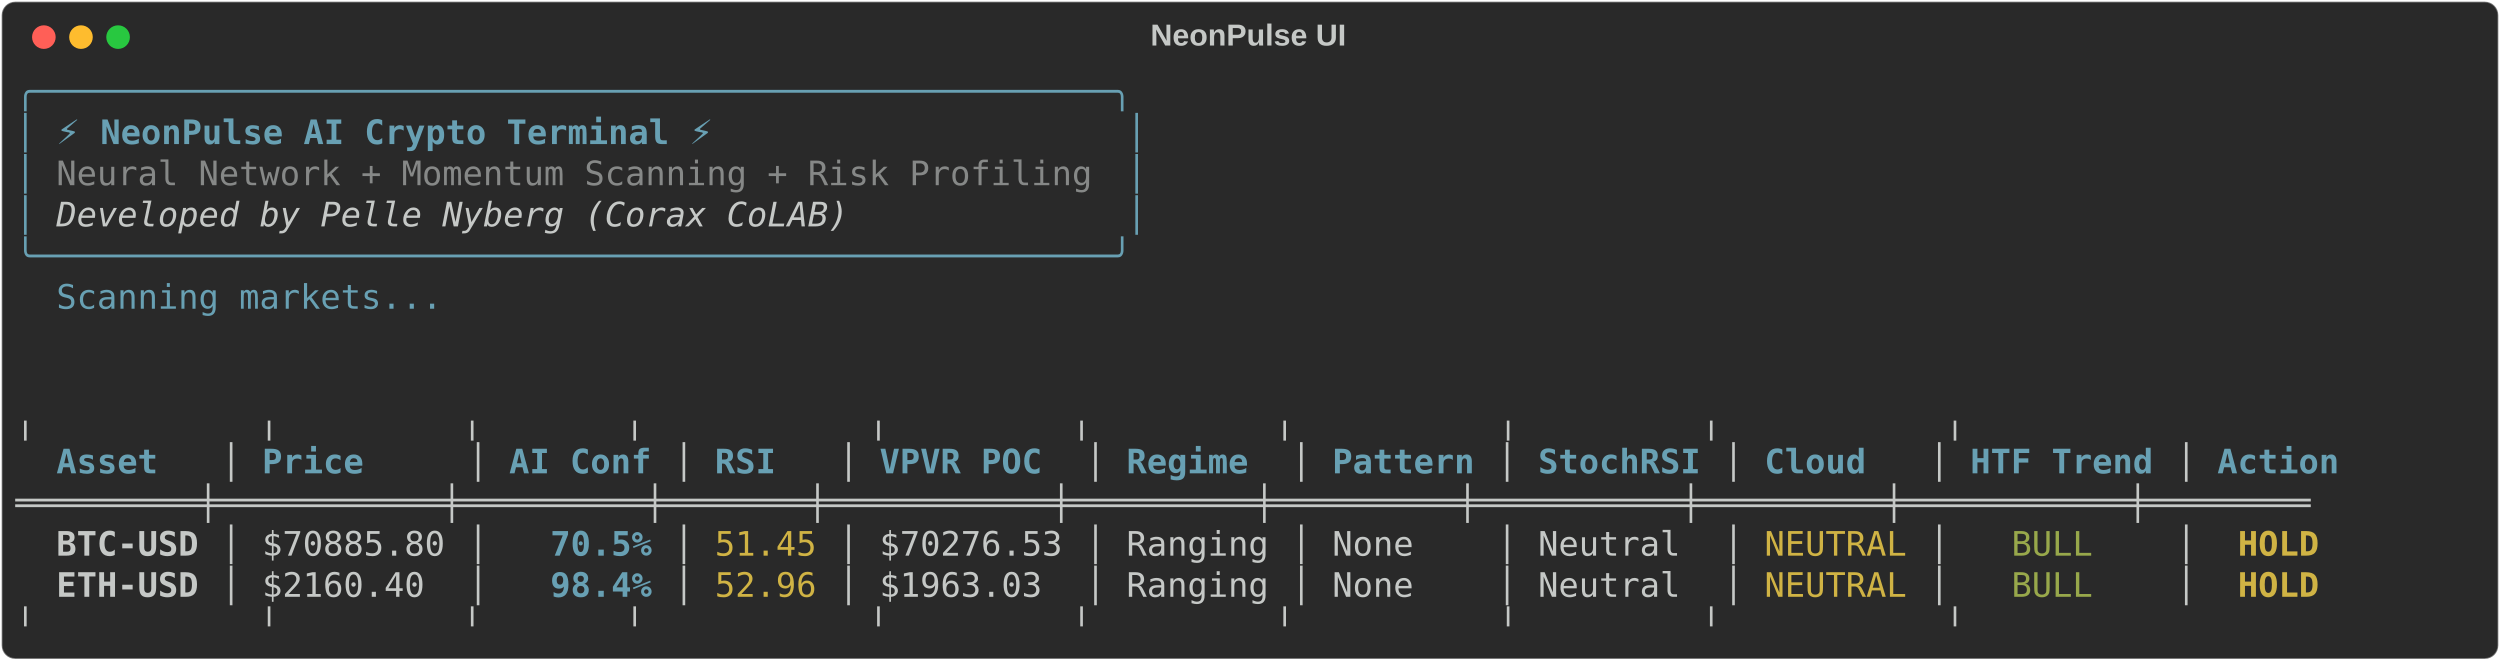
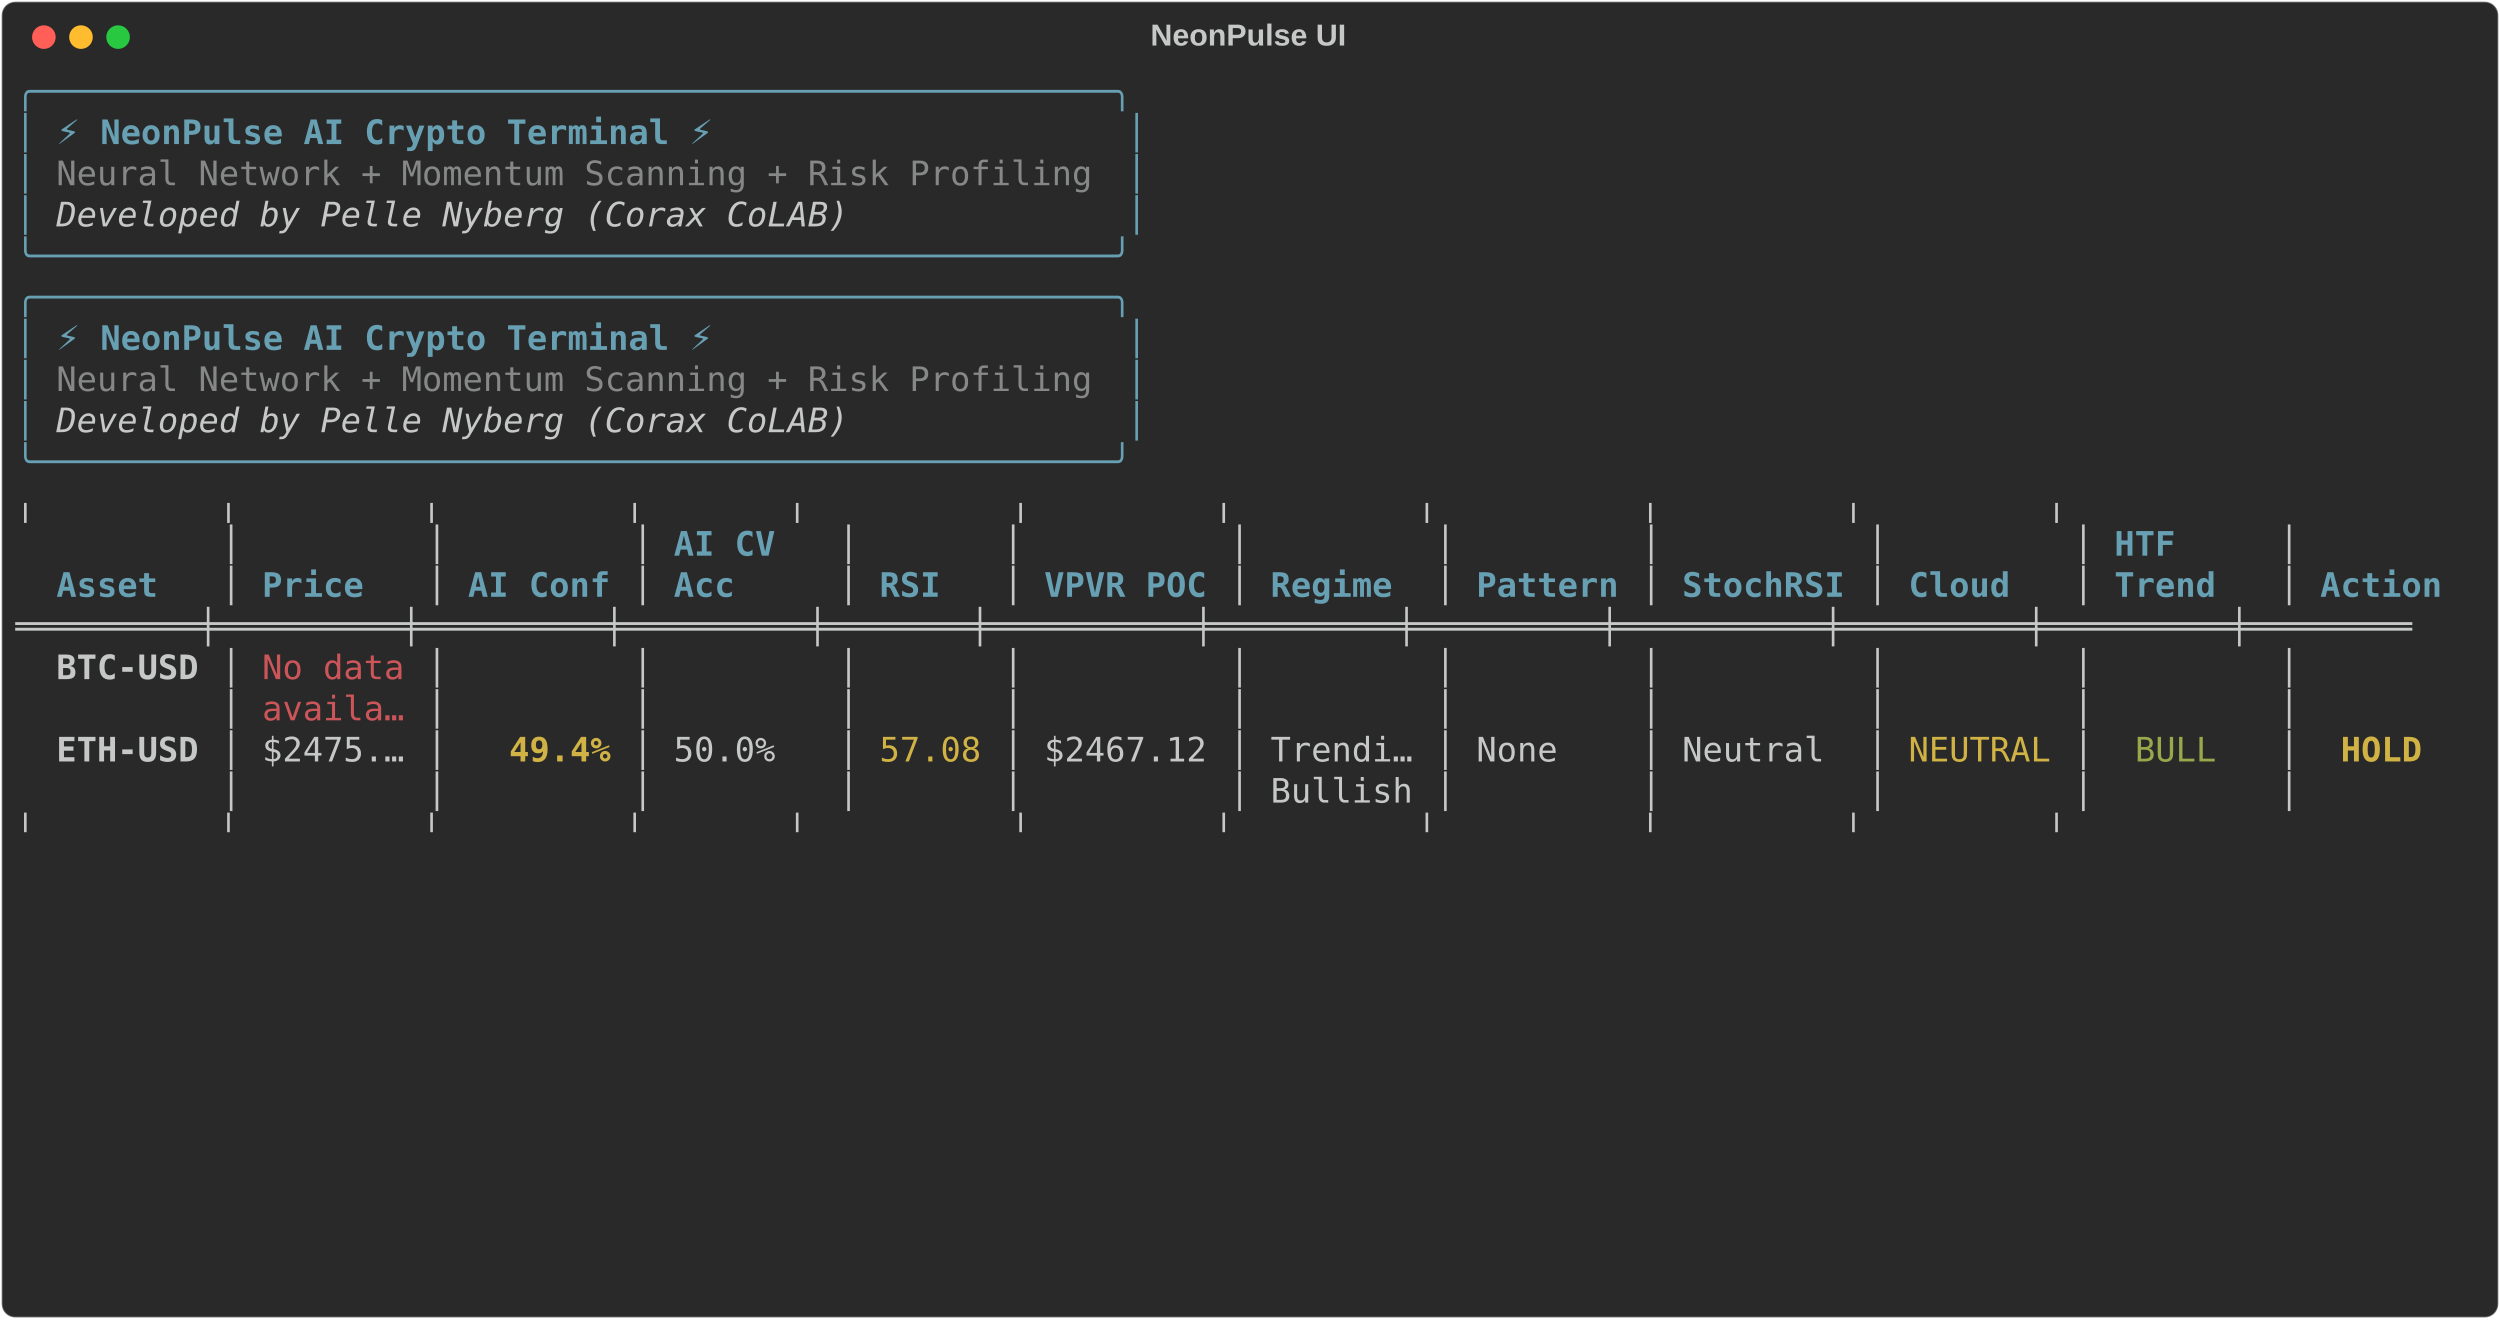
- <svg xmlns="http://www.w3.org/2000/svg" class="rich-terminal" viewBox="0 0 1482 391.6">
+ <svg xmlns="http://www.w3.org/2000/svg" class="rich-terminal" viewBox="0 0 1482 782.0">
  <style>

    @font-face {
        font-family: "Fira Code";
        src: local("FiraCode-Regular"),
                url("https://cdnjs.cloudflare.com/ajax/libs/firacode/6.2.0/woff2/FiraCode-Regular.woff2") format("woff2"),
                url("https://cdnjs.cloudflare.com/ajax/libs/firacode/6.2.0/woff/FiraCode-Regular.woff") format("woff");
        font-style: normal;
        font-weight: 400;
    }
    @font-face {
        font-family: "Fira Code";
        src: local("FiraCode-Bold"),
                url("https://cdnjs.cloudflare.com/ajax/libs/firacode/6.2.0/woff2/FiraCode-Bold.woff2") format("woff2"),
                url("https://cdnjs.cloudflare.com/ajax/libs/firacode/6.2.0/woff/FiraCode-Bold.woff") format("woff");
        font-style: bold;
        font-weight: 700;
    }

-     .terminal-599104871-matrix {
+     .terminal-224652996-matrix {
        font-family: Fira Code, monospace;
        font-size: 20px;
        line-height: 24.4px;
        font-variant-east-asian: full-width;
    }

-     .terminal-599104871-title {
+     .terminal-224652996-title {
        font-size: 18px;
        font-weight: bold;
        font-family: arial;
    }

-     .terminal-599104871-r1 { fill: #68a0b3 }
- .terminal-599104871-r2 { fill: #c5c8c6 }
- .terminal-599104871-r3 { fill: #68a0b3;font-weight: bold }
- .terminal-599104871-r4 { fill: #868887 }
- .terminal-599104871-r5 { fill: #c5c8c6;font-style: italic; }
- .terminal-599104871-r6 { fill: #c5c8c6;font-weight: bold }
- .terminal-599104871-r7 { fill: #d0b344 }
- .terminal-599104871-r8 { fill: #98a84b }
- .terminal-599104871-r9 { fill: #d0b344;font-weight: bold }
+     .terminal-224652996-r1 { fill: #68a0b3 }
+ .terminal-224652996-r2 { fill: #c5c8c6 }
+ .terminal-224652996-r3 { fill: #68a0b3;font-weight: bold }
+ .terminal-224652996-r4 { fill: #868887 }
+ .terminal-224652996-r5 { fill: #c5c8c6;font-style: italic; }
+ .terminal-224652996-r6 { fill: #c5c8c6;font-weight: bold }
+ .terminal-224652996-r7 { fill: #cc555a }
+ .terminal-224652996-r8 { fill: #d0b344;font-weight: bold }
+ .terminal-224652996-r9 { fill: #d0b344 }
+ .terminal-224652996-r10 { fill: #98a84b }
    </style>
  <defs>
-     <clipPath id="terminal-599104871-clip-terminal">
-       <rect x="0" y="0" width="1463.0" height="340.6" />
-     </clipPath>
-     <clipPath id="terminal-599104871-line-0">
+     <clipPath id="terminal-224652996-clip-terminal">
+       <rect x="0" y="0" width="1463.0" height="731.0" />
+     </clipPath>
+     <clipPath id="terminal-224652996-line-0">
      <rect x="0" y="1.5" width="1464" height="24.65" />
    </clipPath>
-     <clipPath id="terminal-599104871-line-1">
+     <clipPath id="terminal-224652996-line-1">
      <rect x="0" y="25.9" width="1464" height="24.65" />
    </clipPath>
-     <clipPath id="terminal-599104871-line-2">
+     <clipPath id="terminal-224652996-line-2">
      <rect x="0" y="50.3" width="1464" height="24.65" />
    </clipPath>
-     <clipPath id="terminal-599104871-line-3">
+     <clipPath id="terminal-224652996-line-3">
      <rect x="0" y="74.7" width="1464" height="24.65" />
    </clipPath>
-     <clipPath id="terminal-599104871-line-4">
+     <clipPath id="terminal-224652996-line-4">
      <rect x="0" y="99.1" width="1464" height="24.65" />
    </clipPath>
-     <clipPath id="terminal-599104871-line-5">
+     <clipPath id="terminal-224652996-line-5">
      <rect x="0" y="123.5" width="1464" height="24.65" />
    </clipPath>
-     <clipPath id="terminal-599104871-line-6">
+     <clipPath id="terminal-224652996-line-6">
      <rect x="0" y="147.9" width="1464" height="24.65" />
    </clipPath>
-     <clipPath id="terminal-599104871-line-7">
+     <clipPath id="terminal-224652996-line-7">
      <rect x="0" y="172.3" width="1464" height="24.65" />
    </clipPath>
-     <clipPath id="terminal-599104871-line-8">
+     <clipPath id="terminal-224652996-line-8">
      <rect x="0" y="196.7" width="1464" height="24.65" />
    </clipPath>
-     <clipPath id="terminal-599104871-line-9">
+     <clipPath id="terminal-224652996-line-9">
      <rect x="0" y="221.1" width="1464" height="24.65" />
    </clipPath>
-     <clipPath id="terminal-599104871-line-10">
+     <clipPath id="terminal-224652996-line-10">
      <rect x="0" y="245.5" width="1464" height="24.65" />
    </clipPath>
-     <clipPath id="terminal-599104871-line-11">
+     <clipPath id="terminal-224652996-line-11">
      <rect x="0" y="269.9" width="1464" height="24.65" />
    </clipPath>
-     <clipPath id="terminal-599104871-line-12">
+     <clipPath id="terminal-224652996-line-12">
      <rect x="0" y="294.3" width="1464" height="24.65" />
    </clipPath>
+     <clipPath id="terminal-224652996-line-13">
+       <rect x="0" y="318.7" width="1464" height="24.65" />
+     </clipPath>
+     <clipPath id="terminal-224652996-line-14">
+       <rect x="0" y="343.1" width="1464" height="24.65" />
+     </clipPath>
+     <clipPath id="terminal-224652996-line-15">
+       <rect x="0" y="367.5" width="1464" height="24.65" />
+     </clipPath>
+     <clipPath id="terminal-224652996-line-16">
+       <rect x="0" y="391.9" width="1464" height="24.65" />
+     </clipPath>
+     <clipPath id="terminal-224652996-line-17">
+       <rect x="0" y="416.3" width="1464" height="24.65" />
+     </clipPath>
+     <clipPath id="terminal-224652996-line-18">
+       <rect x="0" y="440.7" width="1464" height="24.65" />
+     </clipPath>
+     <clipPath id="terminal-224652996-line-19">
+       <rect x="0" y="465.1" width="1464" height="24.65" />
+     </clipPath>
+     <clipPath id="terminal-224652996-line-20">
+       <rect x="0" y="489.5" width="1464" height="24.65" />
+     </clipPath>
+     <clipPath id="terminal-224652996-line-21">
+       <rect x="0" y="513.9" width="1464" height="24.65" />
+     </clipPath>
+     <clipPath id="terminal-224652996-line-22">
+       <rect x="0" y="538.3" width="1464" height="24.65" />
+     </clipPath>
+     <clipPath id="terminal-224652996-line-23">
+       <rect x="0" y="562.7" width="1464" height="24.65" />
+     </clipPath>
+     <clipPath id="terminal-224652996-line-24">
+       <rect x="0" y="587.1" width="1464" height="24.65" />
+     </clipPath>
+     <clipPath id="terminal-224652996-line-25">
+       <rect x="0" y="611.5" width="1464" height="24.65" />
+     </clipPath>
+     <clipPath id="terminal-224652996-line-26">
+       <rect x="0" y="635.9" width="1464" height="24.65" />
+     </clipPath>
+     <clipPath id="terminal-224652996-line-27">
+       <rect x="0" y="660.3" width="1464" height="24.65" />
+     </clipPath>
+     <clipPath id="terminal-224652996-line-28">
+       <rect x="0" y="684.7" width="1464" height="24.65" />
+     </clipPath>
  </defs>
-   <rect fill="#292929" stroke="rgba(255,255,255,0.35)" stroke-width="1" x="1" y="1" width="1480" height="389.6" rx="8" />
-   <text class="terminal-599104871-title" fill="#c5c8c6" text-anchor="middle" x="740" y="27">NeonPulse UI</text>
+   <rect fill="#292929" stroke="rgba(255,255,255,0.35)" stroke-width="1" x="1" y="1" width="1480" height="780" rx="8" />
+   <text class="terminal-224652996-title" fill="#c5c8c6" text-anchor="middle" x="740" y="27">NeonPulse UI</text>
  <g transform="translate(26,22)">
    <circle cx="0" cy="0" r="7" fill="#ff5f57" />
    <circle cx="22" cy="0" r="7" fill="#febc2e" />
    <circle cx="44" cy="0" r="7" fill="#28c840" />
  </g>
-   <g transform="translate(9, 41)" clip-path="url(#terminal-599104871-clip-terminal)">
-     <g class="terminal-599104871-matrix">
-       <text class="terminal-599104871-r1" x="0" y="20" textLength="671" clip-path="url(#terminal-599104871-line-0)">╭─────────────────────────────────────────────────────╮</text>
-       <text class="terminal-599104871-r2" x="1464" y="20" textLength="12.2" clip-path="url(#terminal-599104871-line-0)">
- </text>
-       <text class="terminal-599104871-r1" x="0" y="44.4" textLength="12.2" clip-path="url(#terminal-599104871-line-1)">│</text>
-       <text class="terminal-599104871-r3" x="24.4" y="44.4" textLength="390.4" clip-path="url(#terminal-599104871-line-1)">⚡ NeonPulse AI Crypto Terminal ⚡</text>
-       <text class="terminal-599104871-r1" x="658.8" y="44.4" textLength="12.2" clip-path="url(#terminal-599104871-line-1)">│</text>
-       <text class="terminal-599104871-r2" x="1464" y="44.4" textLength="12.2" clip-path="url(#terminal-599104871-line-1)">
- </text>
-       <text class="terminal-599104871-r1" x="0" y="68.8" textLength="12.2" clip-path="url(#terminal-599104871-line-2)">│</text>
-       <text class="terminal-599104871-r4" x="24.4" y="68.8" textLength="622.2" clip-path="url(#terminal-599104871-line-2)">Neural Network + Momentum Scanning + Risk Profiling</text>
-       <text class="terminal-599104871-r1" x="658.8" y="68.8" textLength="12.2" clip-path="url(#terminal-599104871-line-2)">│</text>
-       <text class="terminal-599104871-r2" x="1464" y="68.8" textLength="12.2" clip-path="url(#terminal-599104871-line-2)">
- </text>
-       <text class="terminal-599104871-r1" x="0" y="93.2" textLength="12.2" clip-path="url(#terminal-599104871-line-3)">│</text>
-       <text class="terminal-599104871-r5" x="24.4" y="93.2" textLength="475.8" clip-path="url(#terminal-599104871-line-3)">Developed by Pelle Nyberg (Corax CoLAB)</text>
-       <text class="terminal-599104871-r1" x="658.8" y="93.2" textLength="12.2" clip-path="url(#terminal-599104871-line-3)">│</text>
-       <text class="terminal-599104871-r2" x="1464" y="93.2" textLength="12.2" clip-path="url(#terminal-599104871-line-3)">
- </text>
-       <text class="terminal-599104871-r1" x="0" y="117.6" textLength="671" clip-path="url(#terminal-599104871-line-4)">╰─────────────────────────────────────────────────────╯</text>
-       <text class="terminal-599104871-r2" x="1464" y="117.6" textLength="12.2" clip-path="url(#terminal-599104871-line-4)">
- </text>
-       <text class="terminal-599104871-r1" x="24.4" y="142" textLength="231.8" clip-path="url(#terminal-599104871-line-5)">Scanning markets...</text>
-       <text class="terminal-599104871-r2" x="1464" y="142" textLength="12.2" clip-path="url(#terminal-599104871-line-5)">
- </text>
-       <text class="terminal-599104871-r2" x="1464" y="166.4" textLength="12.2" clip-path="url(#terminal-599104871-line-6)">
- </text>
-       <text class="terminal-599104871-r2" x="1464" y="190.8" textLength="12.2" clip-path="url(#terminal-599104871-line-7)">
- </text>
-       <text class="terminal-599104871-r2" x="0" y="215.2" textLength="1403" clip-path="url(#terminal-599104871-line-8)">          ╷           ╷         ╷       ╷           ╷         ╷         ╷          ╷         ╷           ╷         </text>
-       <text class="terminal-599104871-r2" x="1464" y="215.2" textLength="12.2" clip-path="url(#terminal-599104871-line-8)">
- </text>
-       <text class="terminal-599104871-r3" x="24.4" y="239.6" textLength="85.4" clip-path="url(#terminal-599104871-line-9)">Asset  </text>
-       <text class="terminal-599104871-r2" x="122" y="239.6" textLength="12.2" clip-path="url(#terminal-599104871-line-9)">│</text>
-       <text class="terminal-599104871-r3" x="146.4" y="239.6" textLength="109.8" clip-path="url(#terminal-599104871-line-9)">    Price</text>
-       <text class="terminal-599104871-r2" x="268.4" y="239.6" textLength="12.2" clip-path="url(#terminal-599104871-line-9)">│</text>
-       <text class="terminal-599104871-r3" x="292.8" y="239.6" textLength="85.4" clip-path="url(#terminal-599104871-line-9)">AI Conf</text>
-       <text class="terminal-599104871-r2" x="390.4" y="239.6" textLength="12.2" clip-path="url(#terminal-599104871-line-9)">│</text>
-       <text class="terminal-599104871-r3" x="414.8" y="239.6" textLength="61" clip-path="url(#terminal-599104871-line-9)">  RSI</text>
-       <text class="terminal-599104871-r2" x="488" y="239.6" textLength="12.2" clip-path="url(#terminal-599104871-line-9)">│</text>
-       <text class="terminal-599104871-r3" x="512.4" y="239.6" textLength="109.8" clip-path="url(#terminal-599104871-line-9)"> VPVR POC</text>
-       <text class="terminal-599104871-r2" x="634.4" y="239.6" textLength="12.2" clip-path="url(#terminal-599104871-line-9)">│</text>
-       <text class="terminal-599104871-r3" x="658.8" y="239.6" textLength="85.4" clip-path="url(#terminal-599104871-line-9)">Regime </text>
-       <text class="terminal-599104871-r2" x="756.4" y="239.6" textLength="12.2" clip-path="url(#terminal-599104871-line-9)">│</text>
-       <text class="terminal-599104871-r3" x="780.8" y="239.6" textLength="85.4" clip-path="url(#terminal-599104871-line-9)">Pattern</text>
-       <text class="terminal-599104871-r2" x="878.4" y="239.6" textLength="12.2" clip-path="url(#terminal-599104871-line-9)">│</text>
-       <text class="terminal-599104871-r3" x="902.8" y="239.6" textLength="97.6" clip-path="url(#terminal-599104871-line-9)">StochRSI</text>
-       <text class="terminal-599104871-r2" x="1012.6" y="239.6" textLength="12.2" clip-path="url(#terminal-599104871-line-9)">│</text>
-       <text class="terminal-599104871-r3" x="1037" y="239.6" textLength="85.4" clip-path="url(#terminal-599104871-line-9)"> Cloud </text>
-       <text class="terminal-599104871-r2" x="1134.6" y="239.6" textLength="12.2" clip-path="url(#terminal-599104871-line-9)">│</text>
-       <text class="terminal-599104871-r3" x="1159" y="239.6" textLength="109.8" clip-path="url(#terminal-599104871-line-9)">HTF Trend</text>
-       <text class="terminal-599104871-r2" x="1281" y="239.6" textLength="12.2" clip-path="url(#terminal-599104871-line-9)">│</text>
-       <text class="terminal-599104871-r3" x="1305.4" y="239.6" textLength="73.2" clip-path="url(#terminal-599104871-line-9)">Action</text>
-       <text class="terminal-599104871-r2" x="1464" y="239.6" textLength="12.2" clip-path="url(#terminal-599104871-line-9)">
- </text>
-       <text class="terminal-599104871-r2" x="0" y="264" textLength="1403" clip-path="url(#terminal-599104871-line-10)"> ═════════╪═══════════╪═════════╪═══════╪═══════════╪═════════╪═════════╪══════════╪═════════╪═══════════╪════════ </text>
-       <text class="terminal-599104871-r2" x="1464" y="264" textLength="12.2" clip-path="url(#terminal-599104871-line-10)">
- </text>
-       <text class="terminal-599104871-r6" x="24.4" y="288.4" textLength="85.4" clip-path="url(#terminal-599104871-line-11)">BTC-USD</text>
-       <text class="terminal-599104871-r2" x="122" y="288.4" textLength="12.2" clip-path="url(#terminal-599104871-line-11)">│</text>
-       <text class="terminal-599104871-r2" x="146.4" y="288.4" textLength="109.8" clip-path="url(#terminal-599104871-line-11)">$70885.80</text>
-       <text class="terminal-599104871-r2" x="268.4" y="288.4" textLength="12.2" clip-path="url(#terminal-599104871-line-11)">│</text>
-       <text class="terminal-599104871-r3" x="317.2" y="288.4" textLength="61" clip-path="url(#terminal-599104871-line-11)">70.5%</text>
-       <text class="terminal-599104871-r2" x="390.4" y="288.4" textLength="12.2" clip-path="url(#terminal-599104871-line-11)">│</text>
-       <text class="terminal-599104871-r7" x="414.8" y="288.4" textLength="61" clip-path="url(#terminal-599104871-line-11)">51.45</text>
-       <text class="terminal-599104871-r2" x="488" y="288.4" textLength="12.2" clip-path="url(#terminal-599104871-line-11)">│</text>
-       <text class="terminal-599104871-r2" x="512.4" y="288.4" textLength="109.8" clip-path="url(#terminal-599104871-line-11)">$70276.53</text>
-       <text class="terminal-599104871-r2" x="634.4" y="288.4" textLength="12.2" clip-path="url(#terminal-599104871-line-11)">│</text>
-       <text class="terminal-599104871-r2" x="658.8" y="288.4" textLength="85.4" clip-path="url(#terminal-599104871-line-11)">Ranging</text>
-       <text class="terminal-599104871-r2" x="756.4" y="288.4" textLength="12.2" clip-path="url(#terminal-599104871-line-11)">│</text>
-       <text class="terminal-599104871-r2" x="780.8" y="288.4" textLength="85.4" clip-path="url(#terminal-599104871-line-11)"> None  </text>
-       <text class="terminal-599104871-r2" x="878.4" y="288.4" textLength="12.2" clip-path="url(#terminal-599104871-line-11)">│</text>
-       <text class="terminal-599104871-r2" x="902.8" y="288.4" textLength="97.6" clip-path="url(#terminal-599104871-line-11)">Neutral </text>
-       <text class="terminal-599104871-r2" x="1012.6" y="288.4" textLength="12.2" clip-path="url(#terminal-599104871-line-11)">│</text>
-       <text class="terminal-599104871-r7" x="1037" y="288.4" textLength="85.4" clip-path="url(#terminal-599104871-line-11)">NEUTRAL</text>
-       <text class="terminal-599104871-r2" x="1134.6" y="288.4" textLength="12.2" clip-path="url(#terminal-599104871-line-11)">│</text>
-       <text class="terminal-599104871-r8" x="1183.4" y="288.4" textLength="48.8" clip-path="url(#terminal-599104871-line-11)">BULL</text>
-       <text class="terminal-599104871-r2" x="1281" y="288.4" textLength="12.2" clip-path="url(#terminal-599104871-line-11)">│</text>
-       <text class="terminal-599104871-r9" x="1317.6" y="288.4" textLength="48.8" clip-path="url(#terminal-599104871-line-11)">HOLD</text>
-       <text class="terminal-599104871-r2" x="1464" y="288.4" textLength="12.2" clip-path="url(#terminal-599104871-line-11)">
- </text>
-       <text class="terminal-599104871-r6" x="24.4" y="312.8" textLength="85.4" clip-path="url(#terminal-599104871-line-12)">ETH-USD</text>
-       <text class="terminal-599104871-r2" x="122" y="312.8" textLength="12.2" clip-path="url(#terminal-599104871-line-12)">│</text>
-       <text class="terminal-599104871-r2" x="146.4" y="312.8" textLength="109.8" clip-path="url(#terminal-599104871-line-12)"> $2160.40</text>
-       <text class="terminal-599104871-r2" x="268.4" y="312.8" textLength="12.2" clip-path="url(#terminal-599104871-line-12)">│</text>
-       <text class="terminal-599104871-r3" x="317.2" y="312.8" textLength="61" clip-path="url(#terminal-599104871-line-12)">98.4%</text>
-       <text class="terminal-599104871-r2" x="390.4" y="312.8" textLength="12.2" clip-path="url(#terminal-599104871-line-12)">│</text>
-       <text class="terminal-599104871-r7" x="414.8" y="312.8" textLength="61" clip-path="url(#terminal-599104871-line-12)">52.96</text>
-       <text class="terminal-599104871-r2" x="488" y="312.8" textLength="12.2" clip-path="url(#terminal-599104871-line-12)">│</text>
-       <text class="terminal-599104871-r2" x="512.4" y="312.8" textLength="109.8" clip-path="url(#terminal-599104871-line-12)"> $1963.03</text>
-       <text class="terminal-599104871-r2" x="634.4" y="312.8" textLength="12.2" clip-path="url(#terminal-599104871-line-12)">│</text>
-       <text class="terminal-599104871-r2" x="658.8" y="312.8" textLength="85.4" clip-path="url(#terminal-599104871-line-12)">Ranging</text>
-       <text class="terminal-599104871-r2" x="756.4" y="312.8" textLength="12.2" clip-path="url(#terminal-599104871-line-12)">│</text>
-       <text class="terminal-599104871-r2" x="780.8" y="312.8" textLength="85.4" clip-path="url(#terminal-599104871-line-12)"> None  </text>
-       <text class="terminal-599104871-r2" x="878.4" y="312.8" textLength="12.2" clip-path="url(#terminal-599104871-line-12)">│</text>
-       <text class="terminal-599104871-r2" x="902.8" y="312.8" textLength="97.6" clip-path="url(#terminal-599104871-line-12)">Neutral </text>
-       <text class="terminal-599104871-r2" x="1012.6" y="312.8" textLength="12.2" clip-path="url(#terminal-599104871-line-12)">│</text>
-       <text class="terminal-599104871-r7" x="1037" y="312.8" textLength="85.4" clip-path="url(#terminal-599104871-line-12)">NEUTRAL</text>
-       <text class="terminal-599104871-r2" x="1134.6" y="312.8" textLength="12.2" clip-path="url(#terminal-599104871-line-12)">│</text>
-       <text class="terminal-599104871-r8" x="1183.4" y="312.8" textLength="48.8" clip-path="url(#terminal-599104871-line-12)">BULL</text>
-       <text class="terminal-599104871-r2" x="1281" y="312.8" textLength="12.2" clip-path="url(#terminal-599104871-line-12)">│</text>
-       <text class="terminal-599104871-r9" x="1317.6" y="312.8" textLength="48.8" clip-path="url(#terminal-599104871-line-12)">HOLD</text>
-       <text class="terminal-599104871-r2" x="1464" y="312.8" textLength="12.2" clip-path="url(#terminal-599104871-line-12)">
- </text>
-       <text class="terminal-599104871-r2" x="0" y="337.2" textLength="1403" clip-path="url(#terminal-599104871-line-13)">          ╵           ╵         ╵       ╵           ╵         ╵         ╵          ╵         ╵           ╵         </text>
-       <text class="terminal-599104871-r2" x="1464" y="337.2" textLength="12.2" clip-path="url(#terminal-599104871-line-13)">
+   <g transform="translate(9, 41)" clip-path="url(#terminal-224652996-clip-terminal)">
+     <g class="terminal-224652996-matrix">
+       <text class="terminal-224652996-r1" x="0" y="20" textLength="671" clip-path="url(#terminal-224652996-line-0)">╭─────────────────────────────────────────────────────╮</text>
+       <text class="terminal-224652996-r2" x="1464" y="20" textLength="12.2" clip-path="url(#terminal-224652996-line-0)">
+ </text>
+       <text class="terminal-224652996-r1" x="0" y="44.4" textLength="12.2" clip-path="url(#terminal-224652996-line-1)">│</text>
+       <text class="terminal-224652996-r3" x="24.4" y="44.4" textLength="390.4" clip-path="url(#terminal-224652996-line-1)">⚡ NeonPulse AI Crypto Terminal ⚡</text>
+       <text class="terminal-224652996-r1" x="658.8" y="44.4" textLength="12.2" clip-path="url(#terminal-224652996-line-1)">│</text>
+       <text class="terminal-224652996-r2" x="1464" y="44.4" textLength="12.2" clip-path="url(#terminal-224652996-line-1)">
+ </text>
+       <text class="terminal-224652996-r1" x="0" y="68.8" textLength="12.2" clip-path="url(#terminal-224652996-line-2)">│</text>
+       <text class="terminal-224652996-r4" x="24.4" y="68.8" textLength="622.2" clip-path="url(#terminal-224652996-line-2)">Neural Network + Momentum Scanning + Risk Profiling</text>
+       <text class="terminal-224652996-r1" x="658.8" y="68.8" textLength="12.2" clip-path="url(#terminal-224652996-line-2)">│</text>
+       <text class="terminal-224652996-r2" x="1464" y="68.8" textLength="12.2" clip-path="url(#terminal-224652996-line-2)">
+ </text>
+       <text class="terminal-224652996-r1" x="0" y="93.2" textLength="12.2" clip-path="url(#terminal-224652996-line-3)">│</text>
+       <text class="terminal-224652996-r5" x="24.4" y="93.2" textLength="475.8" clip-path="url(#terminal-224652996-line-3)">Developed by Pelle Nyberg (Corax CoLAB)</text>
+       <text class="terminal-224652996-r1" x="658.8" y="93.2" textLength="12.2" clip-path="url(#terminal-224652996-line-3)">│</text>
+       <text class="terminal-224652996-r2" x="1464" y="93.2" textLength="12.2" clip-path="url(#terminal-224652996-line-3)">
+ </text>
+       <text class="terminal-224652996-r1" x="0" y="117.6" textLength="671" clip-path="url(#terminal-224652996-line-4)">╰─────────────────────────────────────────────────────╯</text>
+       <text class="terminal-224652996-r2" x="1464" y="117.6" textLength="12.2" clip-path="url(#terminal-224652996-line-4)">
+ </text>
+       <text class="terminal-224652996-r1" x="0" y="142" textLength="671" clip-path="url(#terminal-224652996-line-5)">╭─────────────────────────────────────────────────────╮</text>
+       <text class="terminal-224652996-r2" x="1464" y="142" textLength="12.2" clip-path="url(#terminal-224652996-line-5)">
+ </text>
+       <text class="terminal-224652996-r1" x="0" y="166.4" textLength="12.2" clip-path="url(#terminal-224652996-line-6)">│</text>
+       <text class="terminal-224652996-r3" x="24.4" y="166.4" textLength="390.4" clip-path="url(#terminal-224652996-line-6)">⚡ NeonPulse AI Crypto Terminal ⚡</text>
+       <text class="terminal-224652996-r1" x="658.8" y="166.4" textLength="12.2" clip-path="url(#terminal-224652996-line-6)">│</text>
+       <text class="terminal-224652996-r2" x="1464" y="166.4" textLength="12.2" clip-path="url(#terminal-224652996-line-6)">
+ </text>
+       <text class="terminal-224652996-r1" x="0" y="190.8" textLength="12.2" clip-path="url(#terminal-224652996-line-7)">│</text>
+       <text class="terminal-224652996-r4" x="24.4" y="190.8" textLength="622.2" clip-path="url(#terminal-224652996-line-7)">Neural Network + Momentum Scanning + Risk Profiling</text>
+       <text class="terminal-224652996-r1" x="658.8" y="190.8" textLength="12.2" clip-path="url(#terminal-224652996-line-7)">│</text>
+       <text class="terminal-224652996-r2" x="1464" y="190.8" textLength="12.2" clip-path="url(#terminal-224652996-line-7)">
+ </text>
+       <text class="terminal-224652996-r1" x="0" y="215.2" textLength="12.2" clip-path="url(#terminal-224652996-line-8)">│</text>
+       <text class="terminal-224652996-r5" x="24.4" y="215.2" textLength="475.8" clip-path="url(#terminal-224652996-line-8)">Developed by Pelle Nyberg (Corax CoLAB)</text>
+       <text class="terminal-224652996-r1" x="658.8" y="215.2" textLength="12.2" clip-path="url(#terminal-224652996-line-8)">│</text>
+       <text class="terminal-224652996-r2" x="1464" y="215.2" textLength="12.2" clip-path="url(#terminal-224652996-line-8)">
+ </text>
+       <text class="terminal-224652996-r1" x="0" y="239.6" textLength="671" clip-path="url(#terminal-224652996-line-9)">╰─────────────────────────────────────────────────────╯</text>
+       <text class="terminal-224652996-r2" x="1464" y="239.6" textLength="12.2" clip-path="url(#terminal-224652996-line-9)">
+ </text>
+       <text class="terminal-224652996-r2" x="0" y="264" textLength="1464" clip-path="url(#terminal-224652996-line-10)">          ╷         ╷         ╷         ╷       ╷          ╷         ╷         ╷          ╷         ╷         ╷         </text>
+       <text class="terminal-224652996-r2" x="1464" y="264" textLength="12.2" clip-path="url(#terminal-224652996-line-10)">
+ </text>
+       <text class="terminal-224652996-r2" x="122" y="288.4" textLength="12.2" clip-path="url(#terminal-224652996-line-11)">│</text>
+       <text class="terminal-224652996-r2" x="244" y="288.4" textLength="12.2" clip-path="url(#terminal-224652996-line-11)">│</text>
+       <text class="terminal-224652996-r2" x="366" y="288.4" textLength="12.2" clip-path="url(#terminal-224652996-line-11)">│</text>
+       <text class="terminal-224652996-r3" x="390.4" y="288.4" textLength="85.4" clip-path="url(#terminal-224652996-line-11)">  AI CV</text>
+       <text class="terminal-224652996-r2" x="488" y="288.4" textLength="12.2" clip-path="url(#terminal-224652996-line-11)">│</text>
+       <text class="terminal-224652996-r2" x="585.6" y="288.4" textLength="12.2" clip-path="url(#terminal-224652996-line-11)">│</text>
+       <text class="terminal-224652996-r2" x="719.8" y="288.4" textLength="12.2" clip-path="url(#terminal-224652996-line-11)">│</text>
+       <text class="terminal-224652996-r2" x="841.8" y="288.4" textLength="12.2" clip-path="url(#terminal-224652996-line-11)">│</text>
+       <text class="terminal-224652996-r2" x="963.8" y="288.4" textLength="12.2" clip-path="url(#terminal-224652996-line-11)">│</text>
+       <text class="terminal-224652996-r2" x="1098" y="288.4" textLength="12.2" clip-path="url(#terminal-224652996-line-11)">│</text>
+       <text class="terminal-224652996-r2" x="1220" y="288.4" textLength="12.2" clip-path="url(#terminal-224652996-line-11)">│</text>
+       <text class="terminal-224652996-r3" x="1244.4" y="288.4" textLength="85.4" clip-path="url(#terminal-224652996-line-11)">  HTF  </text>
+       <text class="terminal-224652996-r2" x="1342" y="288.4" textLength="12.2" clip-path="url(#terminal-224652996-line-11)">│</text>
+       <text class="terminal-224652996-r2" x="1464" y="288.4" textLength="12.2" clip-path="url(#terminal-224652996-line-11)">
+ </text>
+       <text class="terminal-224652996-r3" x="24.4" y="312.8" textLength="85.4" clip-path="url(#terminal-224652996-line-12)">Asset  </text>
+       <text class="terminal-224652996-r2" x="122" y="312.8" textLength="12.2" clip-path="url(#terminal-224652996-line-12)">│</text>
+       <text class="terminal-224652996-r3" x="146.4" y="312.8" textLength="85.4" clip-path="url(#terminal-224652996-line-12)">  Price</text>
+       <text class="terminal-224652996-r2" x="244" y="312.8" textLength="12.2" clip-path="url(#terminal-224652996-line-12)">│</text>
+       <text class="terminal-224652996-r3" x="268.4" y="312.8" textLength="85.4" clip-path="url(#terminal-224652996-line-12)">AI Conf</text>
+       <text class="terminal-224652996-r2" x="366" y="312.8" textLength="12.2" clip-path="url(#terminal-224652996-line-12)">│</text>
+       <text class="terminal-224652996-r3" x="390.4" y="312.8" textLength="85.4" clip-path="url(#terminal-224652996-line-12)">    Acc</text>
+       <text class="terminal-224652996-r2" x="488" y="312.8" textLength="12.2" clip-path="url(#terminal-224652996-line-12)">│</text>
+       <text class="terminal-224652996-r3" x="512.4" y="312.8" textLength="61" clip-path="url(#terminal-224652996-line-12)">  RSI</text>
+       <text class="terminal-224652996-r2" x="585.6" y="312.8" textLength="12.2" clip-path="url(#terminal-224652996-line-12)">│</text>
+       <text class="terminal-224652996-r3" x="610" y="312.8" textLength="97.6" clip-path="url(#terminal-224652996-line-12)">VPVR POC</text>
+       <text class="terminal-224652996-r2" x="719.8" y="312.8" textLength="12.2" clip-path="url(#terminal-224652996-line-12)">│</text>
+       <text class="terminal-224652996-r3" x="744.2" y="312.8" textLength="85.4" clip-path="url(#terminal-224652996-line-12)">Regime </text>
+       <text class="terminal-224652996-r2" x="841.8" y="312.8" textLength="12.2" clip-path="url(#terminal-224652996-line-12)">│</text>
+       <text class="terminal-224652996-r3" x="866.2" y="312.8" textLength="85.4" clip-path="url(#terminal-224652996-line-12)">Pattern</text>
+       <text class="terminal-224652996-r2" x="963.8" y="312.8" textLength="12.2" clip-path="url(#terminal-224652996-line-12)">│</text>
+       <text class="terminal-224652996-r3" x="988.2" y="312.8" textLength="97.6" clip-path="url(#terminal-224652996-line-12)">StochRSI</text>
+       <text class="terminal-224652996-r2" x="1098" y="312.8" textLength="12.2" clip-path="url(#terminal-224652996-line-12)">│</text>
+       <text class="terminal-224652996-r3" x="1122.4" y="312.8" textLength="85.4" clip-path="url(#terminal-224652996-line-12)"> Cloud </text>
+       <text class="terminal-224652996-r2" x="1220" y="312.8" textLength="12.2" clip-path="url(#terminal-224652996-line-12)">│</text>
+       <text class="terminal-224652996-r3" x="1244.4" y="312.8" textLength="85.4" clip-path="url(#terminal-224652996-line-12)"> Trend </text>
+       <text class="terminal-224652996-r2" x="1342" y="312.8" textLength="12.2" clip-path="url(#terminal-224652996-line-12)">│</text>
+       <text class="terminal-224652996-r3" x="1366.4" y="312.8" textLength="73.2" clip-path="url(#terminal-224652996-line-12)">Action</text>
+       <text class="terminal-224652996-r2" x="1464" y="312.8" textLength="12.2" clip-path="url(#terminal-224652996-line-12)">
+ </text>
+       <text class="terminal-224652996-r2" x="0" y="337.2" textLength="1464" clip-path="url(#terminal-224652996-line-13)"> ═════════╪═════════╪═════════╪═════════╪═══════╪══════════╪═════════╪═════════╪══════════╪═════════╪═════════╪════════ </text>
+       <text class="terminal-224652996-r2" x="1464" y="337.2" textLength="12.2" clip-path="url(#terminal-224652996-line-13)">
+ </text>
+       <text class="terminal-224652996-r6" x="24.4" y="361.6" textLength="85.4" clip-path="url(#terminal-224652996-line-14)">BTC-USD</text>
+       <text class="terminal-224652996-r2" x="122" y="361.6" textLength="12.2" clip-path="url(#terminal-224652996-line-14)">│</text>
+       <text class="terminal-224652996-r7" x="146.4" y="361.6" textLength="85.4" clip-path="url(#terminal-224652996-line-14)">No data</text>
+       <text class="terminal-224652996-r2" x="244" y="361.6" textLength="12.2" clip-path="url(#terminal-224652996-line-14)">│</text>
+       <text class="terminal-224652996-r2" x="366" y="361.6" textLength="12.2" clip-path="url(#terminal-224652996-line-14)">│</text>
+       <text class="terminal-224652996-r2" x="488" y="361.6" textLength="12.2" clip-path="url(#terminal-224652996-line-14)">│</text>
+       <text class="terminal-224652996-r2" x="585.6" y="361.6" textLength="12.2" clip-path="url(#terminal-224652996-line-14)">│</text>
+       <text class="terminal-224652996-r2" x="719.8" y="361.6" textLength="12.2" clip-path="url(#terminal-224652996-line-14)">│</text>
+       <text class="terminal-224652996-r2" x="841.8" y="361.6" textLength="12.2" clip-path="url(#terminal-224652996-line-14)">│</text>
+       <text class="terminal-224652996-r2" x="963.8" y="361.6" textLength="12.2" clip-path="url(#terminal-224652996-line-14)">│</text>
+       <text class="terminal-224652996-r2" x="1098" y="361.6" textLength="12.2" clip-path="url(#terminal-224652996-line-14)">│</text>
+       <text class="terminal-224652996-r2" x="1220" y="361.6" textLength="12.2" clip-path="url(#terminal-224652996-line-14)">│</text>
+       <text class="terminal-224652996-r2" x="1342" y="361.6" textLength="12.2" clip-path="url(#terminal-224652996-line-14)">│</text>
+       <text class="terminal-224652996-r2" x="1464" y="361.6" textLength="12.2" clip-path="url(#terminal-224652996-line-14)">
+ </text>
+       <text class="terminal-224652996-r2" x="122" y="386" textLength="12.2" clip-path="url(#terminal-224652996-line-15)">│</text>
+       <text class="terminal-224652996-r7" x="146.4" y="386" textLength="85.4" clip-path="url(#terminal-224652996-line-15)">availa…</text>
+       <text class="terminal-224652996-r2" x="244" y="386" textLength="12.2" clip-path="url(#terminal-224652996-line-15)">│</text>
+       <text class="terminal-224652996-r2" x="366" y="386" textLength="12.2" clip-path="url(#terminal-224652996-line-15)">│</text>
+       <text class="terminal-224652996-r2" x="488" y="386" textLength="12.2" clip-path="url(#terminal-224652996-line-15)">│</text>
+       <text class="terminal-224652996-r2" x="585.6" y="386" textLength="12.2" clip-path="url(#terminal-224652996-line-15)">│</text>
+       <text class="terminal-224652996-r2" x="719.8" y="386" textLength="12.2" clip-path="url(#terminal-224652996-line-15)">│</text>
+       <text class="terminal-224652996-r2" x="841.8" y="386" textLength="12.2" clip-path="url(#terminal-224652996-line-15)">│</text>
+       <text class="terminal-224652996-r2" x="963.8" y="386" textLength="12.2" clip-path="url(#terminal-224652996-line-15)">│</text>
+       <text class="terminal-224652996-r2" x="1098" y="386" textLength="12.2" clip-path="url(#terminal-224652996-line-15)">│</text>
+       <text class="terminal-224652996-r2" x="1220" y="386" textLength="12.2" clip-path="url(#terminal-224652996-line-15)">│</text>
+       <text class="terminal-224652996-r2" x="1342" y="386" textLength="12.2" clip-path="url(#terminal-224652996-line-15)">│</text>
+       <text class="terminal-224652996-r2" x="1464" y="386" textLength="12.2" clip-path="url(#terminal-224652996-line-15)">
+ </text>
+       <text class="terminal-224652996-r6" x="24.4" y="410.4" textLength="85.4" clip-path="url(#terminal-224652996-line-16)">ETH-USD</text>
+       <text class="terminal-224652996-r2" x="122" y="410.4" textLength="12.2" clip-path="url(#terminal-224652996-line-16)">│</text>
+       <text class="terminal-224652996-r2" x="146.4" y="410.4" textLength="85.4" clip-path="url(#terminal-224652996-line-16)">$2475.…</text>
+       <text class="terminal-224652996-r2" x="244" y="410.4" textLength="12.2" clip-path="url(#terminal-224652996-line-16)">│</text>
+       <text class="terminal-224652996-r8" x="292.8" y="410.4" textLength="61" clip-path="url(#terminal-224652996-line-16)">49.4%</text>
+       <text class="terminal-224652996-r2" x="366" y="410.4" textLength="12.2" clip-path="url(#terminal-224652996-line-16)">│</text>
+       <text class="terminal-224652996-r2" x="390.4" y="410.4" textLength="85.4" clip-path="url(#terminal-224652996-line-16)">  50.0%</text>
+       <text class="terminal-224652996-r2" x="488" y="410.4" textLength="12.2" clip-path="url(#terminal-224652996-line-16)">│</text>
+       <text class="terminal-224652996-r9" x="512.4" y="410.4" textLength="61" clip-path="url(#terminal-224652996-line-16)">57.08</text>
+       <text class="terminal-224652996-r2" x="585.6" y="410.4" textLength="12.2" clip-path="url(#terminal-224652996-line-16)">│</text>
+       <text class="terminal-224652996-r2" x="610" y="410.4" textLength="97.6" clip-path="url(#terminal-224652996-line-16)">$2467.12</text>
+       <text class="terminal-224652996-r2" x="719.8" y="410.4" textLength="12.2" clip-path="url(#terminal-224652996-line-16)">│</text>
+       <text class="terminal-224652996-r2" x="744.2" y="410.4" textLength="85.4" clip-path="url(#terminal-224652996-line-16)">Trendi…</text>
+       <text class="terminal-224652996-r2" x="841.8" y="410.4" textLength="12.2" clip-path="url(#terminal-224652996-line-16)">│</text>
+       <text class="terminal-224652996-r2" x="866.2" y="410.4" textLength="85.4" clip-path="url(#terminal-224652996-line-16)"> None  </text>
+       <text class="terminal-224652996-r2" x="963.8" y="410.4" textLength="12.2" clip-path="url(#terminal-224652996-line-16)">│</text>
+       <text class="terminal-224652996-r2" x="988.2" y="410.4" textLength="97.6" clip-path="url(#terminal-224652996-line-16)">Neutral </text>
+       <text class="terminal-224652996-r2" x="1098" y="410.4" textLength="12.2" clip-path="url(#terminal-224652996-line-16)">│</text>
+       <text class="terminal-224652996-r9" x="1122.4" y="410.4" textLength="85.4" clip-path="url(#terminal-224652996-line-16)">NEUTRAL</text>
+       <text class="terminal-224652996-r2" x="1220" y="410.4" textLength="12.2" clip-path="url(#terminal-224652996-line-16)">│</text>
+       <text class="terminal-224652996-r10" x="1256.6" y="410.4" textLength="48.8" clip-path="url(#terminal-224652996-line-16)">BULL</text>
+       <text class="terminal-224652996-r2" x="1342" y="410.4" textLength="12.2" clip-path="url(#terminal-224652996-line-16)">│</text>
+       <text class="terminal-224652996-r8" x="1378.6" y="410.4" textLength="48.8" clip-path="url(#terminal-224652996-line-16)">HOLD</text>
+       <text class="terminal-224652996-r2" x="1464" y="410.4" textLength="12.2" clip-path="url(#terminal-224652996-line-16)">
+ </text>
+       <text class="terminal-224652996-r2" x="122" y="434.8" textLength="12.2" clip-path="url(#terminal-224652996-line-17)">│</text>
+       <text class="terminal-224652996-r2" x="244" y="434.8" textLength="12.2" clip-path="url(#terminal-224652996-line-17)">│</text>
+       <text class="terminal-224652996-r2" x="366" y="434.8" textLength="12.2" clip-path="url(#terminal-224652996-line-17)">│</text>
+       <text class="terminal-224652996-r2" x="488" y="434.8" textLength="12.2" clip-path="url(#terminal-224652996-line-17)">│</text>
+       <text class="terminal-224652996-r2" x="585.6" y="434.8" textLength="12.2" clip-path="url(#terminal-224652996-line-17)">│</text>
+       <text class="terminal-224652996-r2" x="719.8" y="434.8" textLength="12.2" clip-path="url(#terminal-224652996-line-17)">│</text>
+       <text class="terminal-224652996-r2" x="744.2" y="434.8" textLength="85.4" clip-path="url(#terminal-224652996-line-17)">Bullish</text>
+       <text class="terminal-224652996-r2" x="841.8" y="434.8" textLength="12.2" clip-path="url(#terminal-224652996-line-17)">│</text>
+       <text class="terminal-224652996-r2" x="963.8" y="434.8" textLength="12.2" clip-path="url(#terminal-224652996-line-17)">│</text>
+       <text class="terminal-224652996-r2" x="1098" y="434.8" textLength="12.2" clip-path="url(#terminal-224652996-line-17)">│</text>
+       <text class="terminal-224652996-r2" x="1220" y="434.8" textLength="12.2" clip-path="url(#terminal-224652996-line-17)">│</text>
+       <text class="terminal-224652996-r2" x="1342" y="434.8" textLength="12.2" clip-path="url(#terminal-224652996-line-17)">│</text>
+       <text class="terminal-224652996-r2" x="1464" y="434.8" textLength="12.2" clip-path="url(#terminal-224652996-line-17)">
+ </text>
+       <text class="terminal-224652996-r2" x="0" y="459.2" textLength="1464" clip-path="url(#terminal-224652996-line-18)">          ╵         ╵         ╵         ╵       ╵          ╵         ╵         ╵          ╵         ╵         ╵         </text>
+       <text class="terminal-224652996-r2" x="1464" y="459.2" textLength="12.2" clip-path="url(#terminal-224652996-line-18)">
+ </text>
+       <text class="terminal-224652996-r2" x="1464" y="483.6" textLength="12.2" clip-path="url(#terminal-224652996-line-19)">
+ </text>
+       <text class="terminal-224652996-r2" x="1464" y="508" textLength="12.2" clip-path="url(#terminal-224652996-line-20)">
+ </text>
+       <text class="terminal-224652996-r2" x="1464" y="532.4" textLength="12.2" clip-path="url(#terminal-224652996-line-21)">
+ </text>
+       <text class="terminal-224652996-r2" x="1464" y="556.8" textLength="12.2" clip-path="url(#terminal-224652996-line-22)">
+ </text>
+       <text class="terminal-224652996-r2" x="1464" y="581.2" textLength="12.2" clip-path="url(#terminal-224652996-line-23)">
+ </text>
+       <text class="terminal-224652996-r2" x="1464" y="605.6" textLength="12.2" clip-path="url(#terminal-224652996-line-24)">
+ </text>
+       <text class="terminal-224652996-r2" x="1464" y="630" textLength="12.2" clip-path="url(#terminal-224652996-line-25)">
+ </text>
+       <text class="terminal-224652996-r2" x="1464" y="654.4" textLength="12.2" clip-path="url(#terminal-224652996-line-26)">
+ </text>
+       <text class="terminal-224652996-r2" x="1464" y="678.8" textLength="12.2" clip-path="url(#terminal-224652996-line-27)">
+ </text>
+       <text class="terminal-224652996-r2" x="1464" y="703.2" textLength="12.2" clip-path="url(#terminal-224652996-line-28)">
</text>
    </g>
  </g>
</svg>
